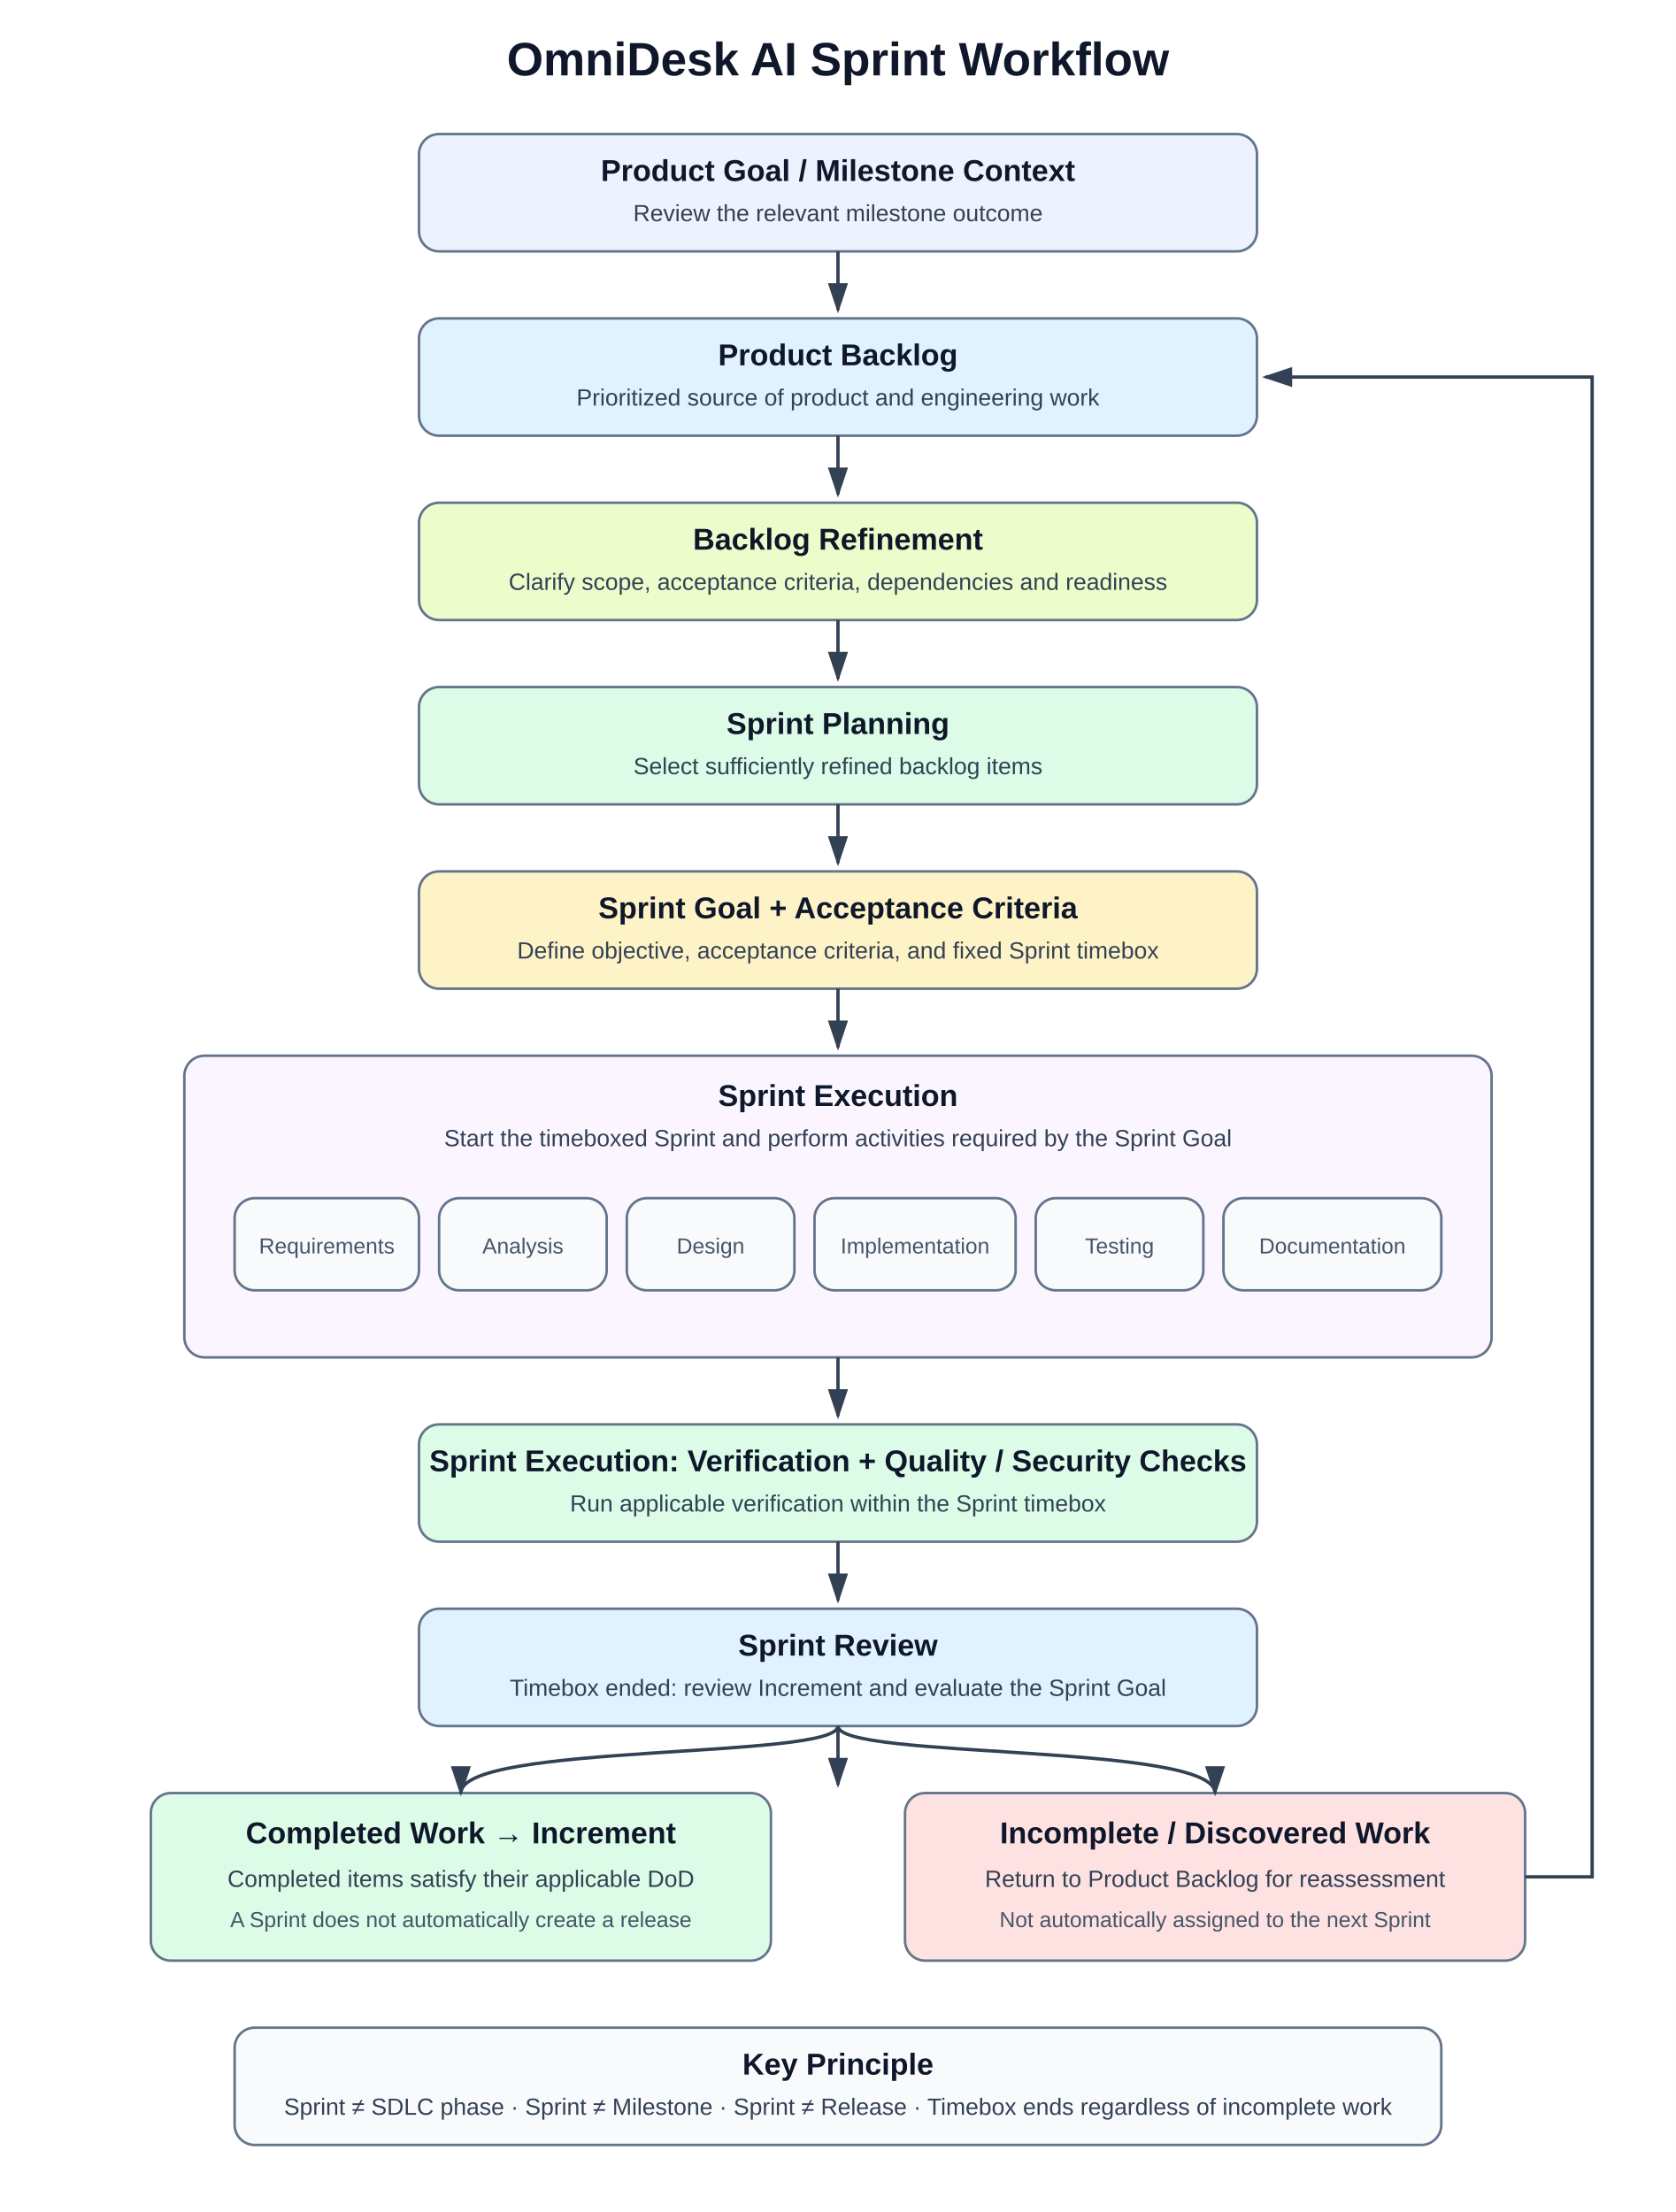
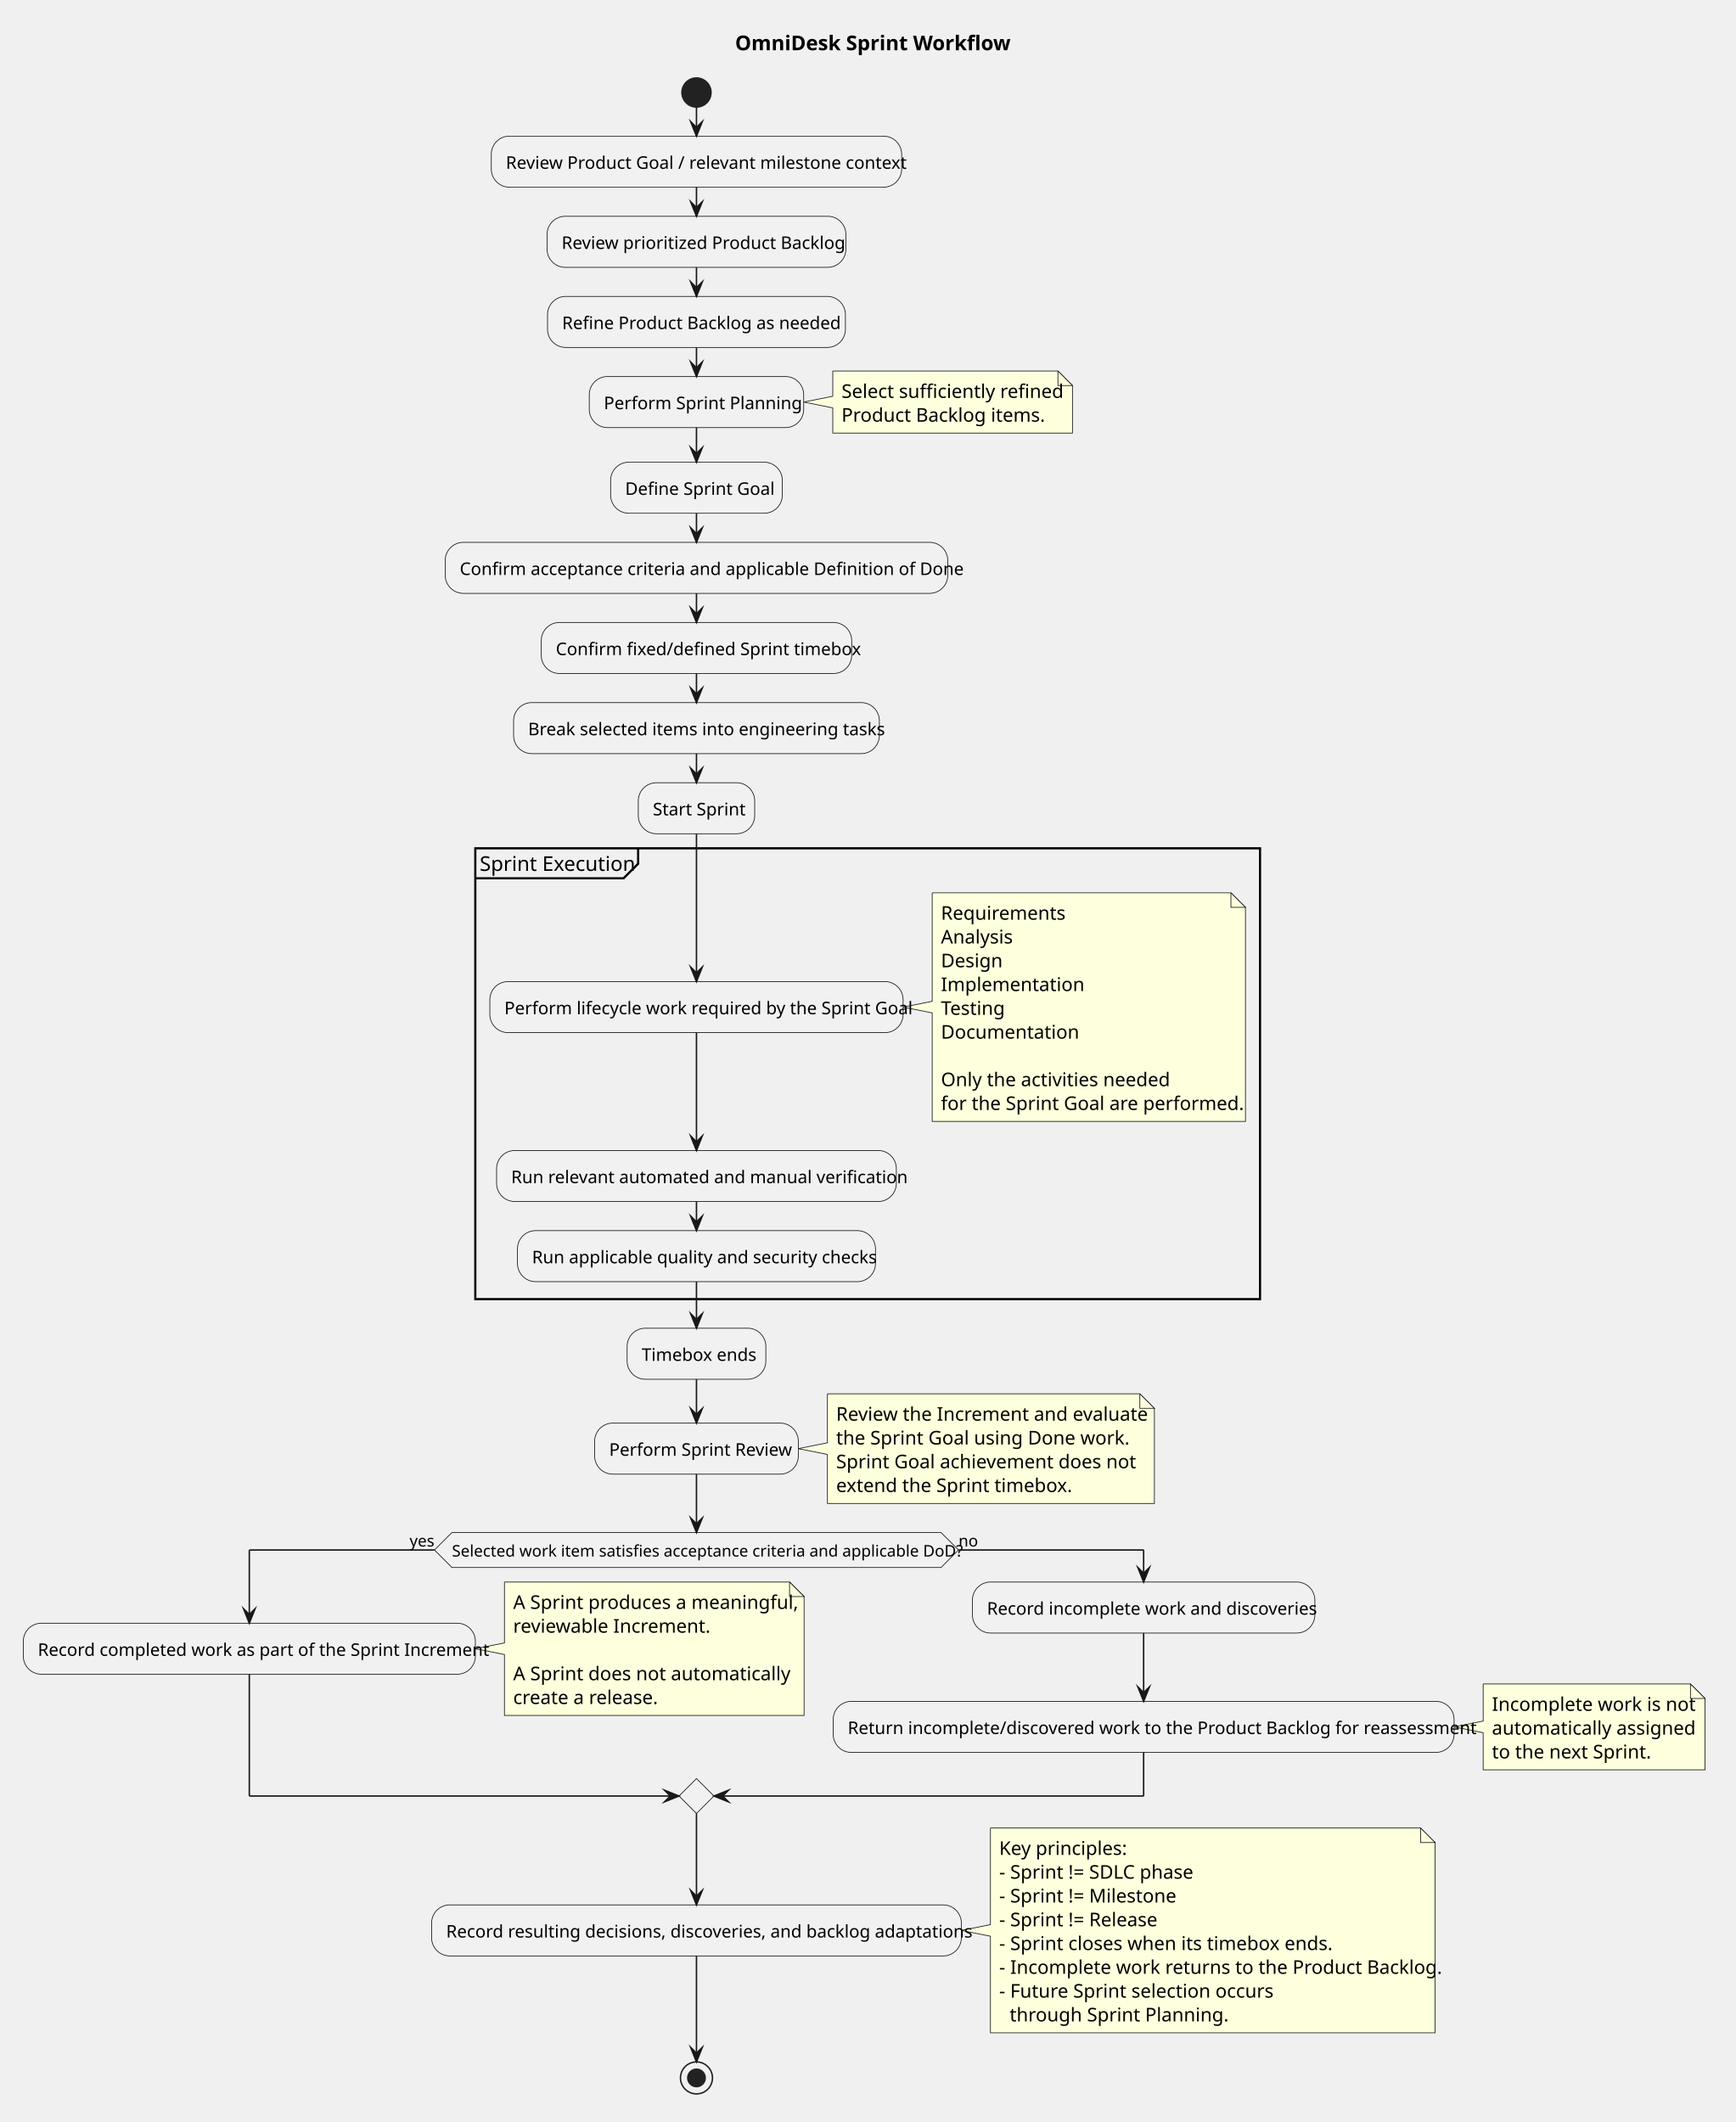
- <svg xmlns="http://www.w3.org/2000/svg" width="1000" height="1320" viewBox="0 0 1000 1320" role="img" aria-labelledby="title desc">
-   <defs>
-     <marker id="arrow" markerWidth="10" markerHeight="10" refX="8" refY="3" orient="auto">
-       <path d="M0,0 L0,6 L9,3 z" fill="#334155" />
-     </marker>
-     <style>
-       .title{font:700 28px Arial,sans-serif;fill:#0f172a}.h{font:700 18px Arial,sans-serif;fill:#0f172a}.t{font:14px Arial,sans-serif;fill:#334155}.small{font:13px Arial,sans-serif;fill:#475569}.box{stroke:#64748b;stroke-width:1.5;rx:12}.line{stroke:#334155;stroke-width:2;fill:none;marker-end:url(#arrow)}
-     </style>
-   </defs>
-   <rect width="1000" height="1320" fill="#fff" />
-   <text x="500" y="45" text-anchor="middle" class="title">OmniDesk AI Sprint Workflow</text>
-   <rect x="250" y="80" width="500" height="70" class="box" fill="#eef2ff" />
-   <text x="500" y="108" text-anchor="middle" class="h">Product Goal / Milestone Context</text>
-   <text x="500" y="132" text-anchor="middle" class="t">Review the relevant milestone outcome</text>
-   <path d="M500 150 V185" class="line" />
-   <rect x="250" y="190" width="500" height="70" class="box" fill="#e0f2fe" />
-   <text x="500" y="218" text-anchor="middle" class="h">Product Backlog</text>
-   <text x="500" y="242" text-anchor="middle" class="t">Prioritized source of product and engineering work</text>
-   <path d="M500 260 V295" class="line" />
-   <rect x="250" y="300" width="500" height="70" class="box" fill="#ecfccb" />
-   <text x="500" y="328" text-anchor="middle" class="h">Backlog Refinement</text>
-   <text x="500" y="352" text-anchor="middle" class="t">Clarify scope, acceptance criteria, dependencies and readiness</text>
-   <path d="M500 370 V405" class="line" />
-   <rect x="250" y="410" width="500" height="70" class="box" fill="#dcfce7" />
-   <text x="500" y="438" text-anchor="middle" class="h">Sprint Planning</text>
-   <text x="500" y="462" text-anchor="middle" class="t">Select sufficiently refined backlog items</text>
-   <path d="M500 480 V515" class="line" />
-   <rect x="250" y="520" width="500" height="70" class="box" fill="#fef3c7" />
-   <text x="500" y="548" text-anchor="middle" class="h">Sprint Goal + Acceptance Criteria</text>
-   <text x="500" y="572" text-anchor="middle" class="t">Define objective, acceptance criteria, and fixed Sprint timebox</text>
-   <path d="M500 590 V625" class="line" />
-   <rect x="110" y="630" width="780" height="180" class="box" fill="#faf5ff" />
-   <text x="500" y="660" text-anchor="middle" class="h">Sprint Execution</text>
-   <text x="500" y="684" text-anchor="middle" class="t">Start the timeboxed Sprint and perform activities required by the Sprint Goal</text>
-   <g>
-     <rect x="140" y="715" width="110" height="55" class="box" fill="#f8fafc" />
-     <text x="195" y="748" text-anchor="middle" class="small">Requirements</text>
-     <rect x="262" y="715" width="100" height="55" class="box" fill="#f8fafc" />
-     <text x="312" y="748" text-anchor="middle" class="small">Analysis</text>
-     <rect x="374" y="715" width="100" height="55" class="box" fill="#f8fafc" />
-     <text x="424" y="748" text-anchor="middle" class="small">Design</text>
-     <rect x="486" y="715" width="120" height="55" class="box" fill="#f8fafc" />
-     <text x="546" y="748" text-anchor="middle" class="small">Implementation</text>
-     <rect x="618" y="715" width="100" height="55" class="box" fill="#f8fafc" />
-     <text x="668" y="748" text-anchor="middle" class="small">Testing</text>
-     <rect x="730" y="715" width="130" height="55" class="box" fill="#f8fafc" />
-     <text x="795" y="748" text-anchor="middle" class="small">Documentation</text>
+ <svg xmlns="http://www.w3.org/2000/svg" version="1.1" data-diagram-type="ACTIVITY" style="width:1193px;height:1459px;background:#FFFFFF;" width="1193px" height="1459px" viewBox="0 0 1193 1459" zoomAndPan="magnify" preserveAspectRatio="none" contentStyleType="text/css">
+   <defs />
+   <g font-family="sans-serif" lengthAdjust="spacing">
+     <g class="title" data-source-line="1">
+       <text x="505.355" y="34.533" fill="#000" font-size="14" textLength="180.462" font-weight="700">OmniDesk Sprint Workflow</text>
+     </g>
+     <ellipse cx="478.813" cy="63.609" rx="10" ry="10" fill="#222" style="stroke:#222;stroke-width:1;" />
+     <rect x="337.75" y="93.609" width="282.125" height="35.094" fill="#F1F1F1" style="stroke:#181818;stroke-width:0.5;" rx="12.5" ry="12.5" />
+     <text x="347.75" y="116.066" fill="#000" font-size="12" textLength="262.125">Review Product Goal / relevant milestone context</text>
+     <rect x="376.106" y="148.703" width="205.414" height="35.094" fill="#F1F1F1" style="stroke:#181818;stroke-width:0.5;" rx="12.5" ry="12.5" />
+     <text x="386.106" y="171.16" fill="#000" font-size="12" textLength="185.414">Review prioritized Product Backlog</text>
+     <rect x="376.419" y="203.797" width="204.787" height="35.094" fill="#F1F1F1" style="stroke:#181818;stroke-width:0.5;" rx="12.5" ry="12.5" />
+     <text x="386.419" y="226.254" fill="#000" font-size="12" textLength="184.787">Refine Product Backlog as needed</text>
+     <path d="M572.51,255.086 L572.51,272.438 L552.51,276.438 L572.51,280.438 L572.51,297.789 A0,0 0 0 0 572.51,297.789 L737.304,297.789 A0,0 0 0 0 737.304,297.789 L737.304,265.086 L727.304,255.086 L572.51,255.086 A0,0 0 0 0 572.51,255.086" style="stroke:#181818;stroke-width:0.5;" fill="#FEFFDD" />
+     <path d="M727.304,255.086 L727.304,265.086 L737.304,265.086 L727.304,255.086" style="stroke:#181818;stroke-width:0.5;" fill="#FEFFDD" />
+     <text x="578.51" y="273.581" fill="#000" font-size="13" textLength="143.793">Select sufficiently refined</text>
+     <text x="578.51" y="289.933" fill="#000" font-size="13" textLength="132.945">Product Backlog items.</text>
+     <rect x="405.116" y="258.891" width="147.395" height="35.094" fill="#F1F1F1" style="stroke:#181818;stroke-width:0.5;" rx="12.5" ry="12.5" />
+     <text x="415.116" y="281.348" fill="#000" font-size="12" textLength="127.395">Perform Sprint Planning</text>
+     <rect x="419.788" y="317.789" width="118.051" height="35.094" fill="#F1F1F1" style="stroke:#181818;stroke-width:0.5;" rx="12.5" ry="12.5" />
+     <text x="429.788" y="340.246" fill="#000" font-size="12" textLength="98.051">Define Sprint Goal</text>
+     <rect x="306.057" y="372.883" width="345.512" height="35.094" fill="#F1F1F1" style="stroke:#181818;stroke-width:0.5;" rx="12.5" ry="12.5" />
+     <text x="316.057" y="395.34" fill="#000" font-size="12" textLength="325.512">Confirm acceptance criteria and applicable Definition of Done</text>
+     <rect x="372.101" y="427.977" width="213.424" height="35.094" fill="#F1F1F1" style="stroke:#181818;stroke-width:0.5;" rx="12.5" ry="12.5" />
+     <text x="382.101" y="450.434" fill="#000" font-size="12" textLength="193.424">Confirm fixed/defined Sprint timebox</text>
+     <rect x="353.084" y="483.07" width="251.457" height="35.094" fill="#F1F1F1" style="stroke:#181818;stroke-width:0.5;" rx="12.5" ry="12.5" />
+     <text x="363.084" y="505.527" fill="#000" font-size="12" textLength="231.457">Break selected items into engineering tasks</text>
+     <rect x="438.801" y="538.164" width="80.023" height="35.094" fill="#F1F1F1" style="stroke:#181818;stroke-width:0.5;" rx="12.5" ry="12.5" />
+     <text x="448.801" y="560.621" fill="#000" font-size="12" textLength="60.023">Start Sprint</text>
+     <rect x="326.76" y="583.258" width="539.477" height="309.961" fill="none" style="stroke:#000;stroke-width:1.5;" />
+     <path d="M438.705,583.258 L438.705,593.867 L428.705,603.867 L326.76,603.867" style="stroke:#000;stroke-width:1.5;" fill="none" />
+     <text x="329.76" y="598.791" fill="#000" font-size="14" textLength="101.944">Sprint Execution</text>
+     <path d="M640.866,613.867 L640.866,688.449 L620.866,692.449 L640.866,696.449 L640.866,771.031 A0,0 0 0 0 640.866,771.031 L856.237,771.031 A0,0 0 0 0 856.237,771.031 L856.237,623.867 L846.237,613.867 L640.866,613.867 A0,0 0 0 0 640.866,613.867" style="stroke:#181818;stroke-width:0.5;" fill="#FEFFDD" />
+     <path d="M846.237,613.867 L846.237,623.867 L856.237,623.867 L846.237,613.867" style="stroke:#181818;stroke-width:0.5;" fill="#FEFFDD" />
+     <text x="646.866" y="632.362" fill="#000" font-size="13" textLength="80.926">Requirements</text>
+     <text x="646.866" y="648.714" fill="#000" font-size="13" textLength="48.407">Analysis</text>
+     <text x="646.866" y="665.065" fill="#000" font-size="13" textLength="40.466">Design</text>
+     <text x="646.866" y="681.417" fill="#000" font-size="13" textLength="88.88">Implementation</text>
+     <text x="646.866" y="697.769" fill="#000" font-size="13" textLength="42.631">Testing</text>
+     <text x="646.866" y="714.12" fill="#000" font-size="13" textLength="87.439">Documentation</text>
+     <text x="646.866" y="730.472" fill="#000" font-size="13"> </text>
+     <text x="646.866" y="746.823" fill="#000" font-size="13" textLength="148.865">Only the activities needed</text>
+     <text x="646.866" y="763.175" fill="#000" font-size="13" textLength="194.372">for the Sprint Goal are performed.</text>
+     <rect x="336.76" y="674.902" width="284.105" height="35.094" fill="#F1F1F1" style="stroke:#181818;stroke-width:0.5;" rx="12.5" ry="12.5" />
+     <text x="346.76" y="697.359" fill="#000" font-size="12" textLength="264.105">Perform lifecycle work required by the Sprint Goal</text>
+     <rect x="341.404" y="791.031" width="274.818" height="35.094" fill="#F1F1F1" style="stroke:#181818;stroke-width:0.5;" rx="12.5" ry="12.5" />
+     <text x="351.404" y="813.488" fill="#000" font-size="12" textLength="254.818">Run relevant automated and manual verification</text>
+     <rect x="355.75" y="846.125" width="246.125" height="35.094" fill="#F1F1F1" style="stroke:#181818;stroke-width:0.5;" rx="12.5" ry="12.5" />
+     <text x="365.75" y="868.582" fill="#000" font-size="12" textLength="226.125">Run applicable quality and security checks</text>
+     <rect x="431.128" y="913.219" width="95.369" height="35.094" fill="#F1F1F1" style="stroke:#181818;stroke-width:0.5;" rx="12.5" ry="12.5" />
+     <text x="441.128" y="935.676" fill="#000" font-size="12" textLength="75.369">Timebox ends</text>
+     <path d="M568.831,958.313 L568.831,992.016 L548.831,996.016 L568.831,1000.016 L568.831,1033.719 A0,0 0 0 0 568.831,1033.719 L793.616,1033.719 A0,0 0 0 0 793.616,1033.719 L793.616,968.313 L783.616,958.313 L568.831,958.313 A0,0 0 0 0 568.831,958.313" style="stroke:#181818;stroke-width:0.5;" fill="#FEFFDD" />
+     <path d="M783.616,958.313 L783.616,968.313 L793.616,968.313 L783.616,958.313" style="stroke:#181818;stroke-width:0.5;" fill="#FEFFDD" />
+     <text x="574.831" y="976.808" fill="#000" font-size="13" textLength="203.785">Review the Increment and evaluate</text>
+     <text x="574.831" y="993.159" fill="#000" font-size="13" textLength="190.766">the Sprint Goal using Done work.</text>
+     <text x="574.831" y="1009.511" fill="#000" font-size="13" textLength="195.838">Sprint Goal achievement does not</text>
+     <text x="574.831" y="1025.862" fill="#000" font-size="13" textLength="151.03">extend the Sprint timebox.</text>
+     <rect x="408.795" y="978.469" width="140.035" height="35.094" fill="#F1F1F1" style="stroke:#181818;stroke-width:0.5;" rx="12.5" ry="12.5" />
+     <text x="418.795" y="1000.926" fill="#000" font-size="12" textLength="120.035">Perform Sprint Review</text>
+     <polygon points="310.674,1053.719,646.952,1053.719,658.952,1065.719,646.952,1077.719,310.674,1077.719,298.674,1065.719,310.674,1053.719" fill="#F1F1F1" style="stroke:#181818;stroke-width:0.5;stroke-linejoin:miter;stroke-miterlimit:10;" />
+     <text x="310.674" y="1070.22" fill="#000" font-size="11" textLength="336.279">Selected work item satisfies acceptance criteria and applicable DoD?</text>
+     <text x="281.556" y="1063.302" fill="#000" font-size="11" textLength="17.118">yes</text>
+     <text x="658.952" y="1063.302" fill="#000" font-size="11" textLength="12.235">no</text>
+     <path d="M346.801,1087.719 L346.801,1129.598 L326.801,1133.598 L346.801,1137.598 L346.801,1179.477 A0,0 0 0 0 346.801,1179.477 L552.797,1179.477 A0,0 0 0 0 552.797,1179.477 L552.797,1097.719 L542.797,1087.719 L346.801,1087.719 A0,0 0 0 0 346.801,1087.719" style="stroke:#181818;stroke-width:0.5;" fill="#FEFFDD" />
+     <path d="M542.797,1087.719 L542.797,1097.719 L552.797,1097.719 L542.797,1087.719" style="stroke:#181818;stroke-width:0.5;" fill="#FEFFDD" />
+     <text x="352.801" y="1106.214" fill="#000" font-size="13" textLength="184.996">A Sprint produces a meaningful,</text>
+     <text x="352.801" y="1122.565" fill="#000" font-size="13" textLength="127.169">reviewable Increment.</text>
+     <text x="352.801" y="1138.917" fill="#000" font-size="13"> </text>
+     <text x="352.801" y="1155.269" fill="#000" font-size="13" textLength="179.207">A Sprint does not automatically</text>
+     <text x="352.801" y="1171.62" fill="#000" font-size="13" textLength="96.833">create a release.</text>
+     <rect x="16" y="1116.051" width="310.801" height="35.094" fill="#F1F1F1" style="stroke:#181818;stroke-width:0.5;" rx="12.5" ry="12.5" />
+     <text x="26" y="1138.508" fill="#000" font-size="12" textLength="290.801">Record completed work as part of the Sprint Increment</text>
+     <rect x="668.51" y="1087.719" width="235.432" height="35.094" fill="#F1F1F1" style="stroke:#181818;stroke-width:0.5;" rx="12.5" ry="12.5" />
+     <text x="678.51" y="1110.176" fill="#000" font-size="12" textLength="215.432">Record incomplete work and discoveries</text>
+     <path d="M1019.654,1157.813 L1019.654,1183.34 L999.654,1187.34 L1019.654,1191.34 L1019.654,1216.867 A0,0 0 0 0 1019.654,1216.867 L1172.171,1216.867 A0,0 0 0 0 1172.171,1216.867 L1172.171,1167.813 L1162.171,1157.813 L1019.654,1157.813 A0,0 0 0 0 1019.654,1157.813" style="stroke:#181818;stroke-width:0.5;" fill="#FEFFDD" />
+     <path d="M1162.171,1157.813 L1162.171,1167.813 L1172.171,1167.813 L1162.171,1157.813" style="stroke:#181818;stroke-width:0.5;" fill="#FEFFDD" />
+     <text x="1025.654" y="1176.308" fill="#000" font-size="13" textLength="129.333">Incomplete work is not</text>
+     <text x="1025.654" y="1192.659" fill="#000" font-size="13" textLength="131.517">automatically assigned</text>
+     <text x="1025.654" y="1209.011" fill="#000" font-size="13" textLength="101.893">to the next Sprint.</text>
+     <rect x="572.797" y="1169.793" width="426.857" height="35.094" fill="#F1F1F1" style="stroke:#181818;stroke-width:0.5;" rx="12.5" ry="12.5" />
+     <text x="582.797" y="1192.25" fill="#000" font-size="12" textLength="406.857">Return incomplete/discovered work to the Product Backlog for reassessment</text>
+     <polygon points="478.813,1222.867,490.813,1234.867,478.813,1246.867,466.813,1234.867,478.813,1222.867" fill="#F1F1F1" style="stroke:#181818;stroke-width:0.5;stroke-linejoin:miter;stroke-miterlimit:10;" />
+     <path d="M680.912,1256.867 L680.912,1323.273 L660.912,1327.273 L680.912,1331.273 L680.912,1397.68 A0,0 0 0 0 680.912,1397.68 L986.598,1397.68 A0,0 0 0 0 986.598,1397.68 L986.598,1266.867 L976.598,1256.867 L680.912,1256.867 A0,0 0 0 0 680.912,1256.867" style="stroke:#181818;stroke-width:0.5;" fill="#FEFFDD" />
+     <path d="M976.598,1256.867 L976.598,1266.867 L986.598,1266.867 L976.598,1256.867" style="stroke:#181818;stroke-width:0.5;" fill="#FEFFDD" />
+     <text x="686.912" y="1275.362" fill="#000" font-size="13" textLength="84.538">Key principles:</text>
+     <text x="686.912" y="1291.714" fill="#000" font-size="13" textLength="134.037">- Sprint != SDLC phase</text>
+     <text x="686.912" y="1308.065" fill="#000" font-size="13" textLength="115.965">- Sprint != Milestone</text>
+     <text x="686.912" y="1324.417" fill="#000" font-size="13" textLength="108.024">- Sprint != Release</text>
+     <text x="686.912" y="1340.769" fill="#000" font-size="13" textLength="218.207">- Sprint closes when its timebox ends.</text>
+     <text x="686.912" y="1357.12" fill="#000" font-size="13" textLength="284.686">- Incomplete work returns to the Product Backlog.</text>
+     <text x="686.912" y="1373.472" fill="#000" font-size="13" textLength="179.905">- Future Sprint selection occurs</text>
+     <text x="694.135" y="1389.823" fill="#000" font-size="13" textLength="139.483">through Sprint Planning.</text>
+     <rect x="296.714" y="1309.727" width="364.197" height="35.094" fill="#F1F1F1" style="stroke:#181818;stroke-width:0.5;" rx="12.5" ry="12.5" />
+     <text x="306.714" y="1332.184" fill="#000" font-size="12" textLength="344.197">Record resulting decisions, discoveries, and backlog adaptations</text>
+     <ellipse cx="478.813" cy="1428.68" rx="11" ry="11" fill="none" style="stroke:#222;stroke-width:1;" />
+     <ellipse cx="478.813" cy="1428.68" rx="6" ry="6" fill="#222" style="stroke:#222;stroke-width:1;" />
+     <line x1="478.813" y1="73.609" x2="478.813" y2="93.609" style="stroke:#181818;stroke-width:1;" />
+     <polygon points="474.813,83.609,478.813,93.609,482.813,83.609,478.813,87.609" fill="#181818" style="stroke:#181818;stroke-width:1;stroke-linejoin:miter;stroke-miterlimit:10;" />
+     <line x1="478.813" y1="128.703" x2="478.813" y2="148.703" style="stroke:#181818;stroke-width:1;" />
+     <polygon points="474.813,138.703,478.813,148.703,482.813,138.703,478.813,142.703" fill="#181818" style="stroke:#181818;stroke-width:1;stroke-linejoin:miter;stroke-miterlimit:10;" />
+     <line x1="478.813" y1="183.797" x2="478.813" y2="203.797" style="stroke:#181818;stroke-width:1;" />
+     <polygon points="474.813,193.797,478.813,203.797,482.813,193.797,478.813,197.797" fill="#181818" style="stroke:#181818;stroke-width:1;stroke-linejoin:miter;stroke-miterlimit:10;" />
+     <line x1="478.813" y1="238.891" x2="478.813" y2="258.891" style="stroke:#181818;stroke-width:1;" />
+     <polygon points="474.813,248.891,478.813,258.891,482.813,248.891,478.813,252.891" fill="#181818" style="stroke:#181818;stroke-width:1;stroke-linejoin:miter;stroke-miterlimit:10;" />
+     <line x1="478.813" y1="293.984" x2="478.813" y2="317.789" style="stroke:#181818;stroke-width:1;" />
+     <polygon points="474.813,307.789,478.813,317.789,482.813,307.789,478.813,311.789" fill="#181818" style="stroke:#181818;stroke-width:1;stroke-linejoin:miter;stroke-miterlimit:10;" />
+     <line x1="478.813" y1="352.883" x2="478.813" y2="372.883" style="stroke:#181818;stroke-width:1;" />
+     <polygon points="474.813,362.883,478.813,372.883,482.813,362.883,478.813,366.883" fill="#181818" style="stroke:#181818;stroke-width:1;stroke-linejoin:miter;stroke-miterlimit:10;" />
+     <line x1="478.813" y1="407.977" x2="478.813" y2="427.977" style="stroke:#181818;stroke-width:1;" />
+     <polygon points="474.813,417.977,478.813,427.977,482.813,417.977,478.813,421.977" fill="#181818" style="stroke:#181818;stroke-width:1;stroke-linejoin:miter;stroke-miterlimit:10;" />
+     <line x1="478.813" y1="463.07" x2="478.813" y2="483.07" style="stroke:#181818;stroke-width:1;" />
+     <polygon points="474.813,473.07,478.813,483.07,482.813,473.07,478.813,477.07" fill="#181818" style="stroke:#181818;stroke-width:1;stroke-linejoin:miter;stroke-miterlimit:10;" />
+     <line x1="478.813" y1="518.164" x2="478.813" y2="538.164" style="stroke:#181818;stroke-width:1;" />
+     <polygon points="474.813,528.164,478.813,538.164,482.813,528.164,478.813,532.164" fill="#181818" style="stroke:#181818;stroke-width:1;stroke-linejoin:miter;stroke-miterlimit:10;" />
+     <line x1="478.813" y1="709.996" x2="478.813" y2="791.031" style="stroke:#181818;stroke-width:1;" />
+     <polygon points="474.813,781.031,478.813,791.031,482.813,781.031,478.813,785.031" fill="#181818" style="stroke:#181818;stroke-width:1;stroke-linejoin:miter;stroke-miterlimit:10;" />
+     <line x1="478.813" y1="826.125" x2="478.813" y2="846.125" style="stroke:#181818;stroke-width:1;" />
+     <polygon points="474.813,836.125,478.813,846.125,482.813,836.125,478.813,840.125" fill="#181818" style="stroke:#181818;stroke-width:1;stroke-linejoin:miter;stroke-miterlimit:10;" />
+     <line x1="478.813" y1="573.258" x2="478.813" y2="674.902" style="stroke:#181818;stroke-width:1;" />
+     <polygon points="474.813,664.902,478.813,674.902,482.813,664.902,478.813,668.902" fill="#181818" style="stroke:#181818;stroke-width:1;stroke-linejoin:miter;stroke-miterlimit:10;" />
+     <line x1="478.813" y1="881.219" x2="478.813" y2="913.219" style="stroke:#181818;stroke-width:1;" />
+     <polygon points="474.813,903.219,478.813,913.219,482.813,903.219,478.813,907.219" fill="#181818" style="stroke:#181818;stroke-width:1;stroke-linejoin:miter;stroke-miterlimit:10;" />
+     <line x1="478.813" y1="948.313" x2="478.813" y2="978.469" style="stroke:#181818;stroke-width:1;" />
+     <polygon points="474.813,968.469,478.813,978.469,482.813,968.469,478.813,972.469" fill="#181818" style="stroke:#181818;stroke-width:1;stroke-linejoin:miter;stroke-miterlimit:10;" />
+     <line x1="786.226" y1="1122.813" x2="786.226" y2="1169.793" style="stroke:#181818;stroke-width:1;" />
+     <polygon points="782.226,1159.793,786.226,1169.793,790.226,1159.793,786.226,1163.793" fill="#181818" style="stroke:#181818;stroke-width:1;stroke-linejoin:miter;stroke-miterlimit:10;" />
+     <line x1="298.674" y1="1065.719" x2="171.4" y2="1065.719" style="stroke:#181818;stroke-width:1;" />
+     <line x1="171.4" y1="1065.719" x2="171.4" y2="1116.051" style="stroke:#181818;stroke-width:1;" />
+     <polygon points="167.4,1106.051,171.4,1116.051,175.4,1106.051,171.4,1110.051" fill="#181818" style="stroke:#181818;stroke-width:1;stroke-linejoin:miter;stroke-miterlimit:10;" />
+     <line x1="658.952" y1="1065.719" x2="786.226" y2="1065.719" style="stroke:#181818;stroke-width:1;" />
+     <line x1="786.226" y1="1065.719" x2="786.226" y2="1087.719" style="stroke:#181818;stroke-width:1;" />
+     <polygon points="782.226,1077.719,786.226,1087.719,790.226,1077.719,786.226,1081.719" fill="#181818" style="stroke:#181818;stroke-width:1;stroke-linejoin:miter;stroke-miterlimit:10;" />
+     <line x1="171.4" y1="1151.145" x2="171.4" y2="1234.867" style="stroke:#181818;stroke-width:1;" />
+     <line x1="171.4" y1="1234.867" x2="466.813" y2="1234.867" style="stroke:#181818;stroke-width:1;" />
+     <polygon points="456.813,1230.867,466.813,1234.867,456.813,1238.867,460.813,1234.867" fill="#181818" style="stroke:#181818;stroke-width:1;stroke-linejoin:miter;stroke-miterlimit:10;" />
+     <line x1="786.226" y1="1204.887" x2="786.226" y2="1234.867" style="stroke:#181818;stroke-width:1;" />
+     <line x1="786.226" y1="1234.867" x2="490.813" y2="1234.867" style="stroke:#181818;stroke-width:1;" />
+     <polygon points="500.813,1230.867,490.813,1234.867,500.813,1238.867,496.813,1234.867" fill="#181818" style="stroke:#181818;stroke-width:1;stroke-linejoin:miter;stroke-miterlimit:10;" />
+     <line x1="478.813" y1="1013.563" x2="478.813" y2="1053.719" style="stroke:#181818;stroke-width:1;" />
+     <polygon points="474.813,1043.719,478.813,1053.719,482.813,1043.719,478.813,1047.719" fill="#181818" style="stroke:#181818;stroke-width:1;stroke-linejoin:miter;stroke-miterlimit:10;" />
+     <line x1="478.813" y1="1246.867" x2="478.813" y2="1309.727" style="stroke:#181818;stroke-width:1;" />
+     <polygon points="474.813,1299.727,478.813,1309.727,482.813,1299.727,478.813,1303.727" fill="#181818" style="stroke:#181818;stroke-width:1;stroke-linejoin:miter;stroke-miterlimit:10;" />
+     <line x1="478.813" y1="1344.82" x2="478.813" y2="1417.68" style="stroke:#181818;stroke-width:1;" />
+     <polygon points="474.813,1407.68,478.813,1417.68,482.813,1407.68,478.813,1411.68" fill="#181818" style="stroke:#181818;stroke-width:1;stroke-linejoin:miter;stroke-miterlimit:10;" />
  </g>
-   <path d="M500 810 V845" class="line" />
-   <rect x="250" y="850" width="500" height="70" class="box" fill="#dcfce7" />
-   <text x="500" y="878" text-anchor="middle" class="h">Sprint Execution: Verification + Quality / Security Checks</text>
-   <text x="500" y="902" text-anchor="middle" class="t">Run applicable verification within the Sprint timebox</text>
-   <path d="M500 920 V955" class="line" />
-   <rect x="250" y="960" width="500" height="70" class="box" fill="#e0f2fe" />
-   <text x="500" y="988" text-anchor="middle" class="h">Sprint Review</text>
-   <text x="500" y="1012" text-anchor="middle" class="t">Timebox ended: review Increment and evaluate the Sprint Goal</text>
-   <path d="M500 1030 V1065" class="line" />
-   <rect x="90" y="1070" width="370" height="100" class="box" fill="#dcfce7" />
-   <text x="275" y="1100" text-anchor="middle" class="h">Completed Work → Increment</text>
-   <text x="275" y="1126" text-anchor="middle" class="t">Completed items satisfy their applicable DoD</text>
-   <text x="275" y="1150" text-anchor="middle" class="small">A Sprint does not automatically create a release</text>
-   <rect x="540" y="1070" width="370" height="100" class="box" fill="#fee2e2" />
-   <text x="725" y="1100" text-anchor="middle" class="h">Incomplete / Discovered Work</text>
-   <text x="725" y="1126" text-anchor="middle" class="t">Return to Product Backlog for reassessment</text>
-   <text x="725" y="1150" text-anchor="middle" class="small">Not automatically assigned to the next Sprint</text>
-   <path d="M500 1030 C500 1050 275 1040 275 1070" class="line" />
-   <path d="M500 1030 C500 1050 725 1040 725 1070" class="line" />
-   <path d="M910 1120 H950 V225 H755" class="line" />
-   <rect x="140" y="1210" width="720" height="70" class="box" fill="#f8fafc" />
-   <text x="500" y="1238" text-anchor="middle" class="h">Key Principle</text>
-   <text x="500" y="1262" text-anchor="middle" class="t">Sprint ≠ SDLC phase · Sprint ≠ Milestone · Sprint ≠ Release · Timebox ends regardless of incomplete work</text>
</svg>
